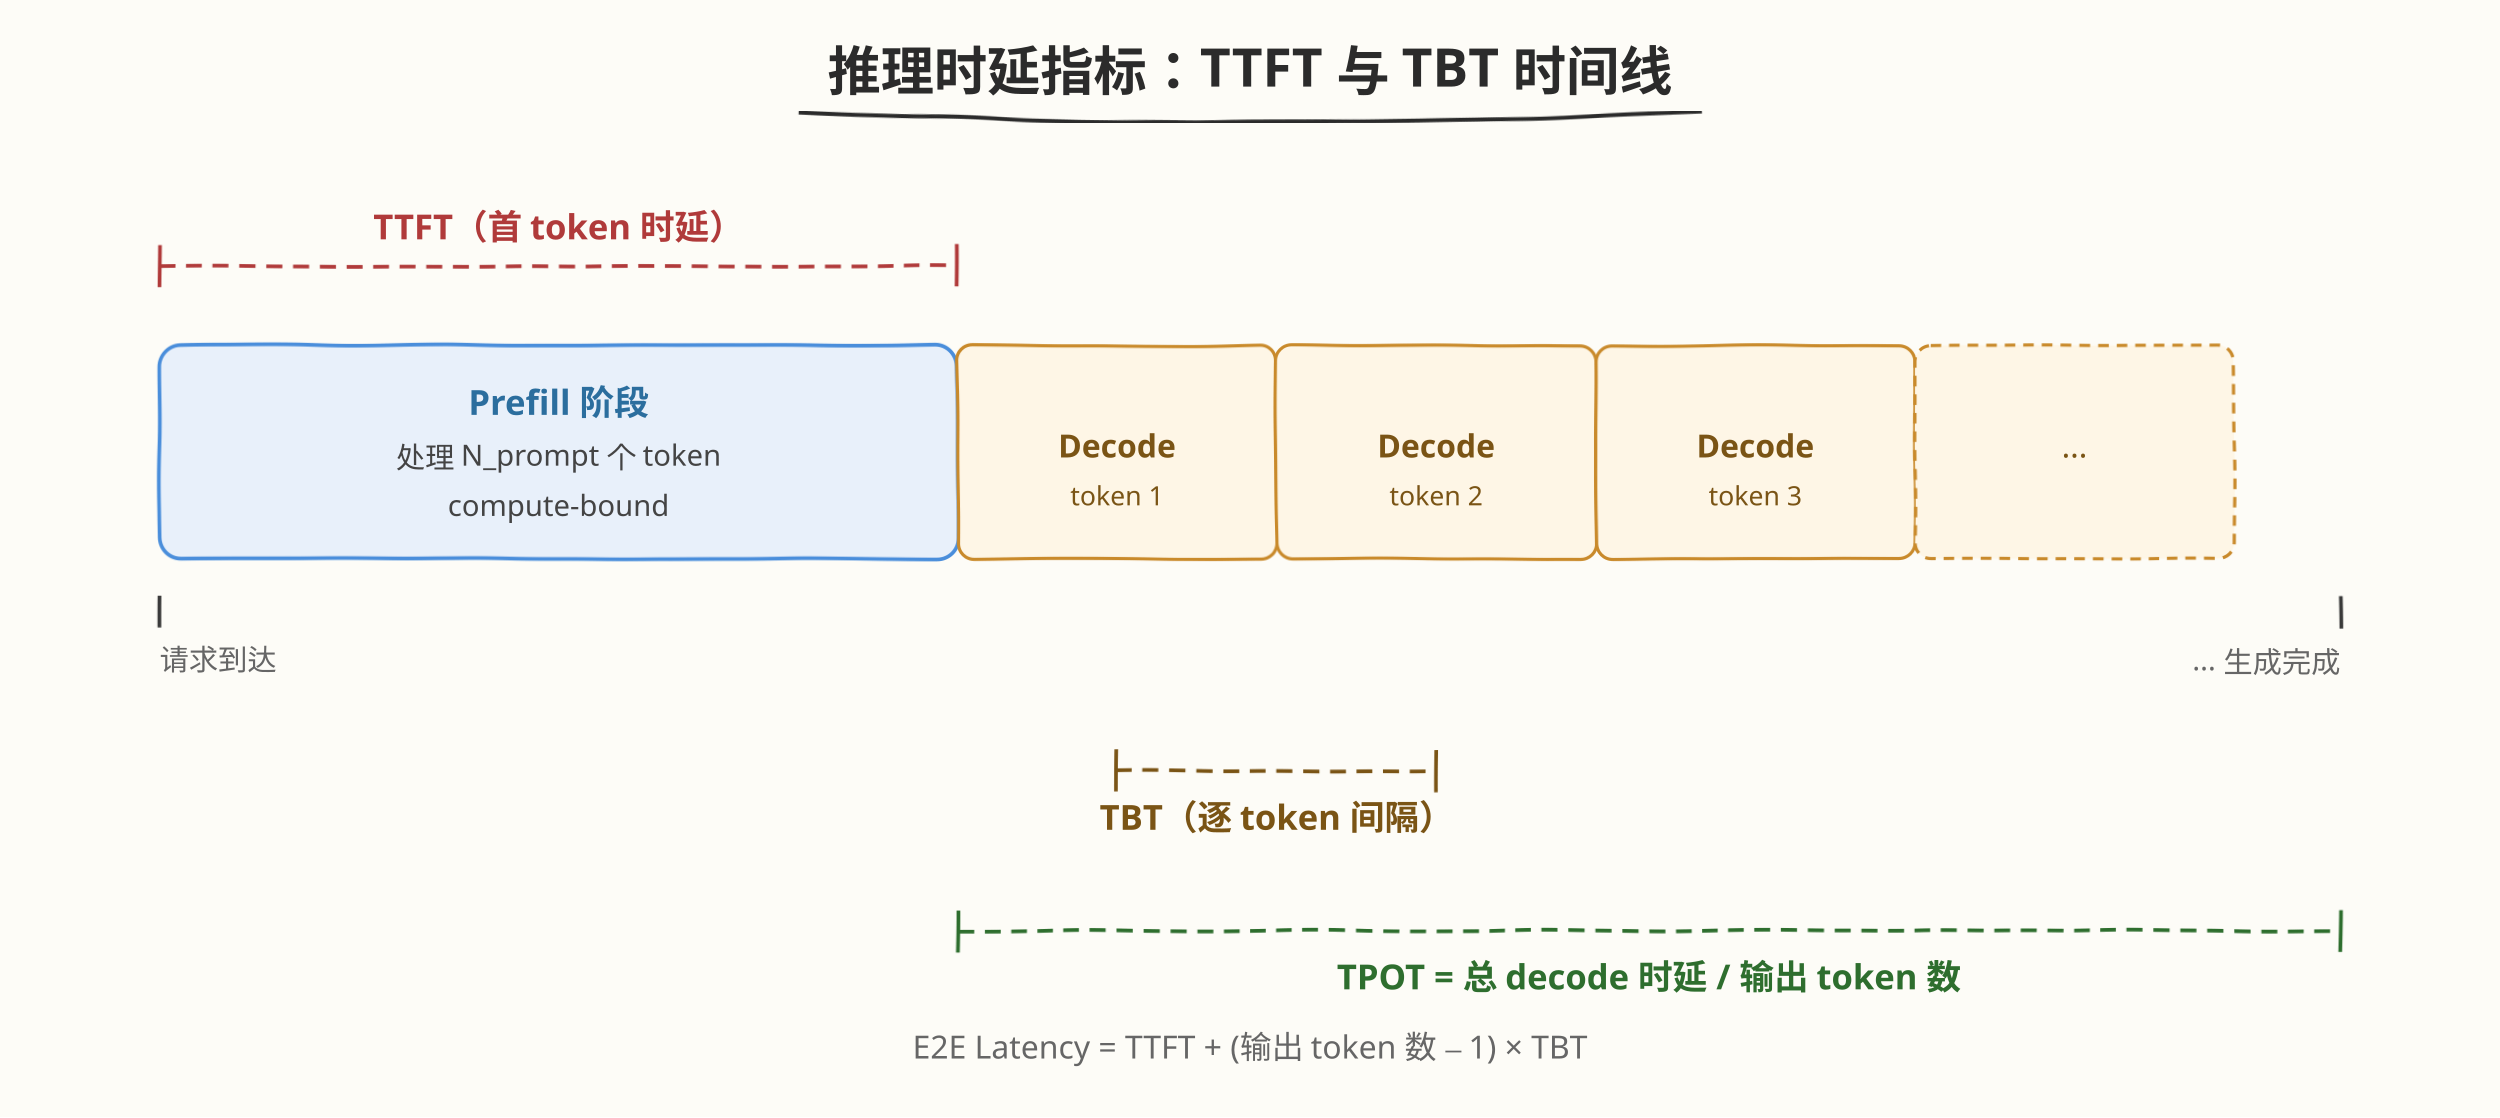
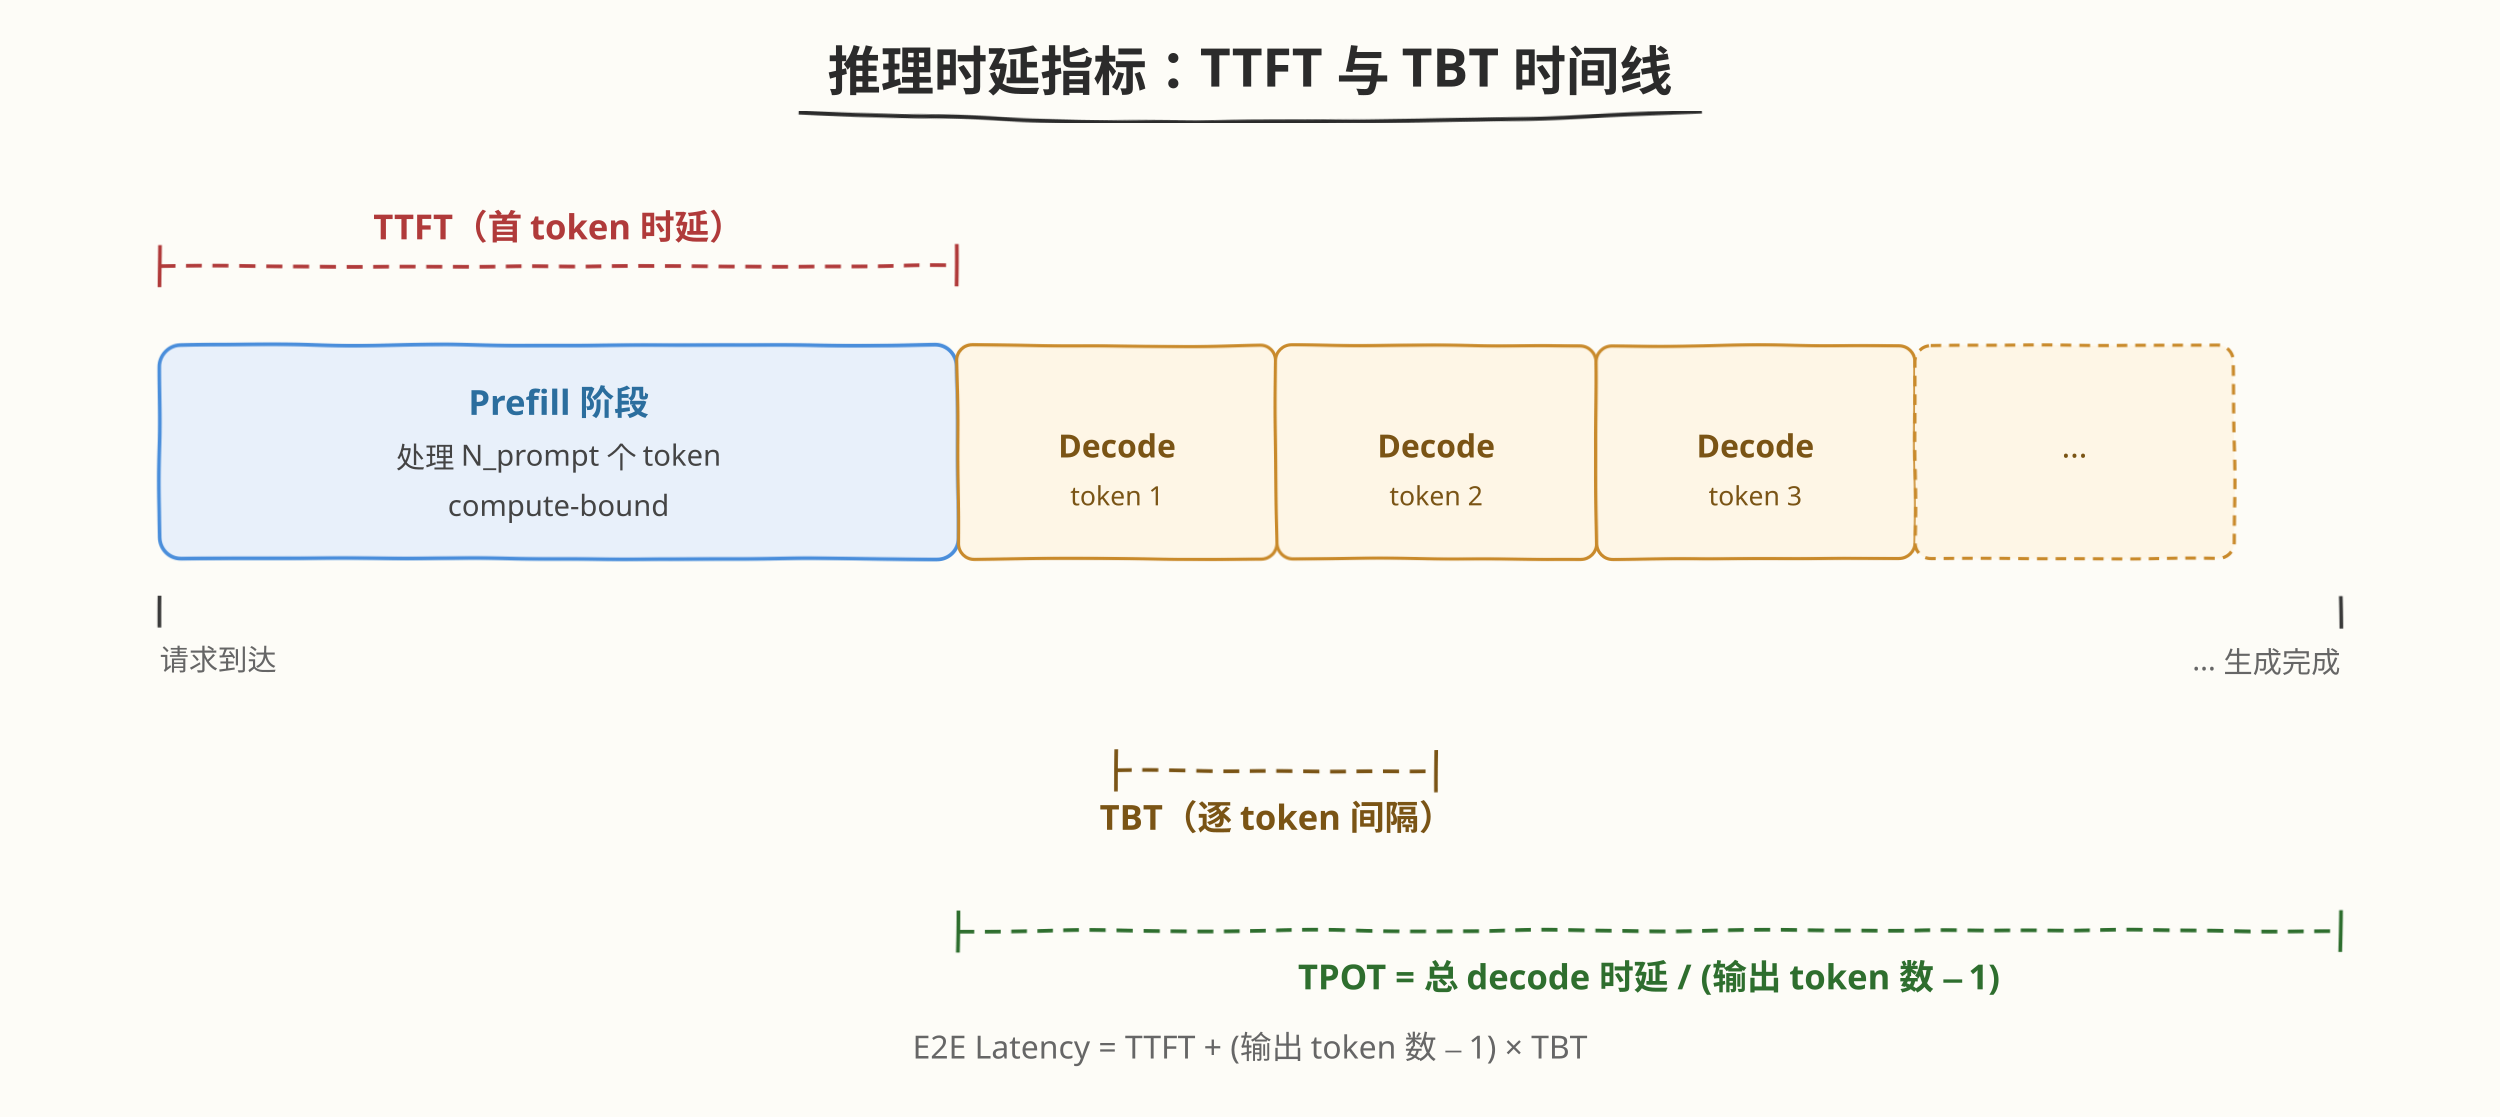
<svg xmlns="http://www.w3.org/2000/svg" width="940" height="420" viewBox="0 0 940 420" font-family="'Comic Sans MS','Marker Felt','Segoe UI','Kaiti SC',楷体,cursive">
  <defs>
    <filter id="sk" x="-3%" y="-3%" width="106%" height="106%">
      <feTurbulence type="fractalNoise" baseFrequency="0.018" numOctaves="2" seed="11" result="n" />
      <feDisplacementMap in="SourceGraphic" in2="n" scale="1.8" />
    </filter>
    <marker id="ar3" markerWidth="8" markerHeight="8" refX="6" refY="4" orient="auto">
      <path d="M0,0 L8,4 L0,8 z" fill="#3a3a3a" />
    </marker>
  </defs>
  <rect width="940" height="420" fill="#fdfcf7" />
  <text x="470" y="34" text-anchor="middle" font-size="20" font-weight="bold" fill="#2b2b2b">推理时延指标：TTFT 与 TBT 时间线</text>
  <path d="M 300 42 Q 470 50 640 42" stroke="#2b2b2b" stroke-width="1.5" fill="none" filter="url(#sk)" />
  <g filter="url(#sk)">
    <line x1="60" y1="230" x2="880" y2="230" stroke="#3a3a3a" stroke-width="1.6" />
  </g>
  <text x="60" y="252" font-size="11" fill="#666">请求到达</text>
  <text x="880" y="252" font-size="11" fill="#666" text-anchor="end">... 生成完成</text>
  <g filter="url(#sk)">
    <line x1="60" y1="224" x2="60" y2="236" stroke="#3a3a3a" stroke-width="1.4" />
    <line x1="880" y1="224" x2="880" y2="236" stroke="#3a3a3a" stroke-width="1.4" />
  </g>
  <g filter="url(#sk)">
    <rect x="60" y="130" width="300" height="80" rx="8" fill="#e8f0fa" stroke="#4a8edb" stroke-width="1.4" />
  </g>
  <text x="210" y="156" text-anchor="middle" font-size="13" font-weight="bold" fill="#2b6e9e">Prefill 阶段</text>
  <text x="210" y="176" text-anchor="middle" font-size="11" fill="#444">处理 N_prompt 个 token</text>
  <text x="210" y="194" text-anchor="middle" font-size="11" fill="#444">compute-bound</text>
  <g filter="url(#sk)">
    <line x1="60" y1="100" x2="360" y2="100" stroke="#b03a3a" stroke-width="1.4" stroke-dasharray="6 4" />
    <line x1="60" y1="92" x2="60" y2="108" stroke="#b03a3a" stroke-width="1.4" />
    <line x1="360" y1="92" x2="360" y2="108" stroke="#b03a3a" stroke-width="1.4" />
  </g>
  <text x="210" y="90" text-anchor="middle" font-size="13" font-weight="bold" fill="#b03a3a">TTFT（首 token 时延）</text>
  <g filter="url(#sk)">
    <rect x="360" y="130" width="120" height="80" rx="6" fill="#fef6e6" stroke="#c98a2b" stroke-width="1.2" />
    <rect x="480" y="130" width="120" height="80" rx="6" fill="#fef6e6" stroke="#c98a2b" stroke-width="1.2" />
    <rect x="600" y="130" width="120" height="80" rx="6" fill="#fef6e6" stroke="#c98a2b" stroke-width="1.2" />
    <rect x="720" y="130" width="120" height="80" rx="6" fill="#fef6e6" stroke="#c98a2b" stroke-width="1.2" stroke-dasharray="4 3" />
  </g>
  <text x="420" y="172" text-anchor="middle" font-size="12" font-weight="bold" fill="#7a5415">Decode</text>
  <text x="420" y="190" text-anchor="middle" font-size="10" fill="#7a5415">token 1</text>
  <text x="540" y="172" text-anchor="middle" font-size="12" font-weight="bold" fill="#7a5415">Decode</text>
  <text x="540" y="190" text-anchor="middle" font-size="10" fill="#7a5415">token 2</text>
  <text x="660" y="172" text-anchor="middle" font-size="12" font-weight="bold" fill="#7a5415">Decode</text>
  <text x="660" y="190" text-anchor="middle" font-size="10" fill="#7a5415">token 3</text>
  <text x="780" y="172" text-anchor="middle" font-size="12" fill="#7a5415">...</text>
  <g filter="url(#sk)">
    <line x1="420" y1="290" x2="540" y2="290" stroke="#7a5415" stroke-width="1.4" stroke-dasharray="6 4" />
    <line x1="420" y1="282" x2="420" y2="298" stroke="#7a5415" stroke-width="1.4" />
    <line x1="540" y1="282" x2="540" y2="298" stroke="#7a5415" stroke-width="1.4" />
  </g>
  <text x="480" y="312" text-anchor="middle" font-size="13" font-weight="bold" fill="#7a5415">TBT（逐 token 间隔）</text>
  <g filter="url(#sk)">
    <line x1="360" y1="350" x2="880" y2="350" stroke="#2e6e2e" stroke-width="1.4" stroke-dasharray="6 4" />
    <line x1="360" y1="342" x2="360" y2="358" stroke="#2e6e2e" stroke-width="1.4" />
    <line x1="880" y1="342" x2="880" y2="358" stroke="#2e6e2e" stroke-width="1.4" />
  </g>
-   <text x="620" y="372" text-anchor="middle" font-size="13" font-weight="bold" fill="#2e6e2e">TPOT = 总 decode 时延 / 输出 token 数</text>
+   <text x="620" y="372" text-anchor="middle" font-size="13" font-weight="bold" fill="#2e6e2e">TPOT = 总 decode 时延 / (输出 token 数 − 1)</text>
  <text x="470" y="398" text-anchor="middle" font-size="12" fill="#666">E2E Latency = TTFT + (输出 token 数 − 1) × TBT</text>
</svg>
